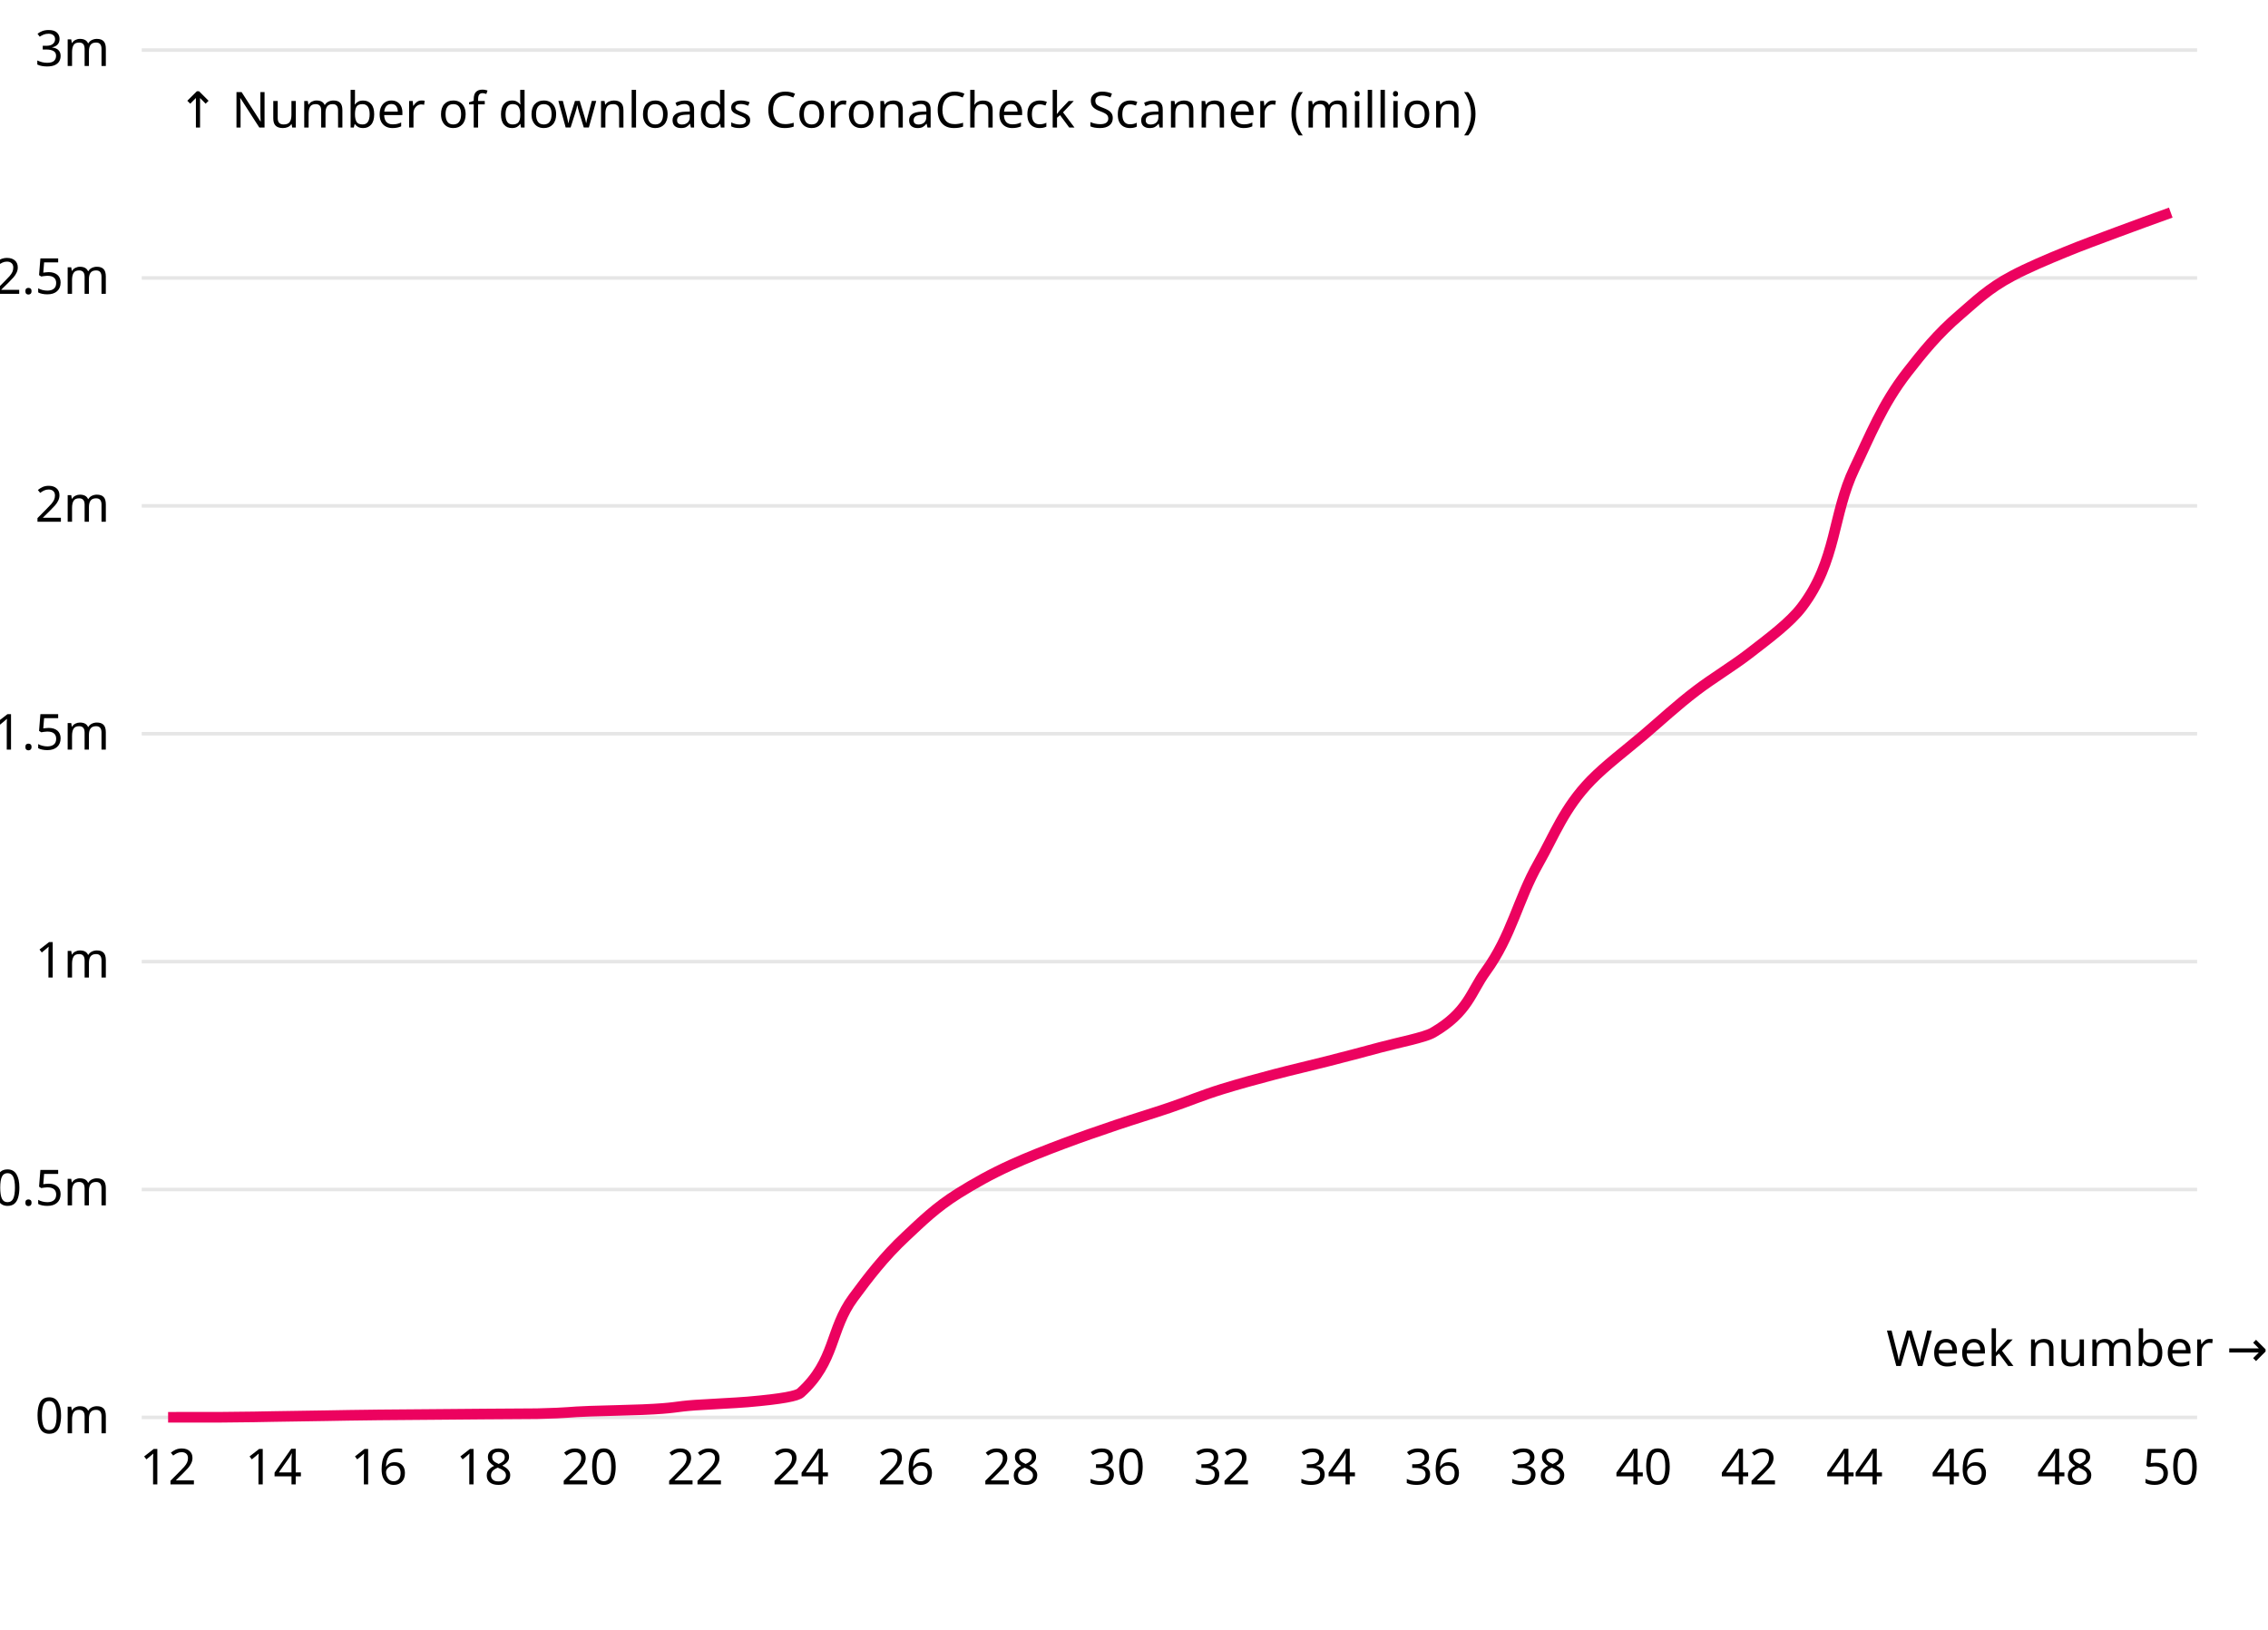
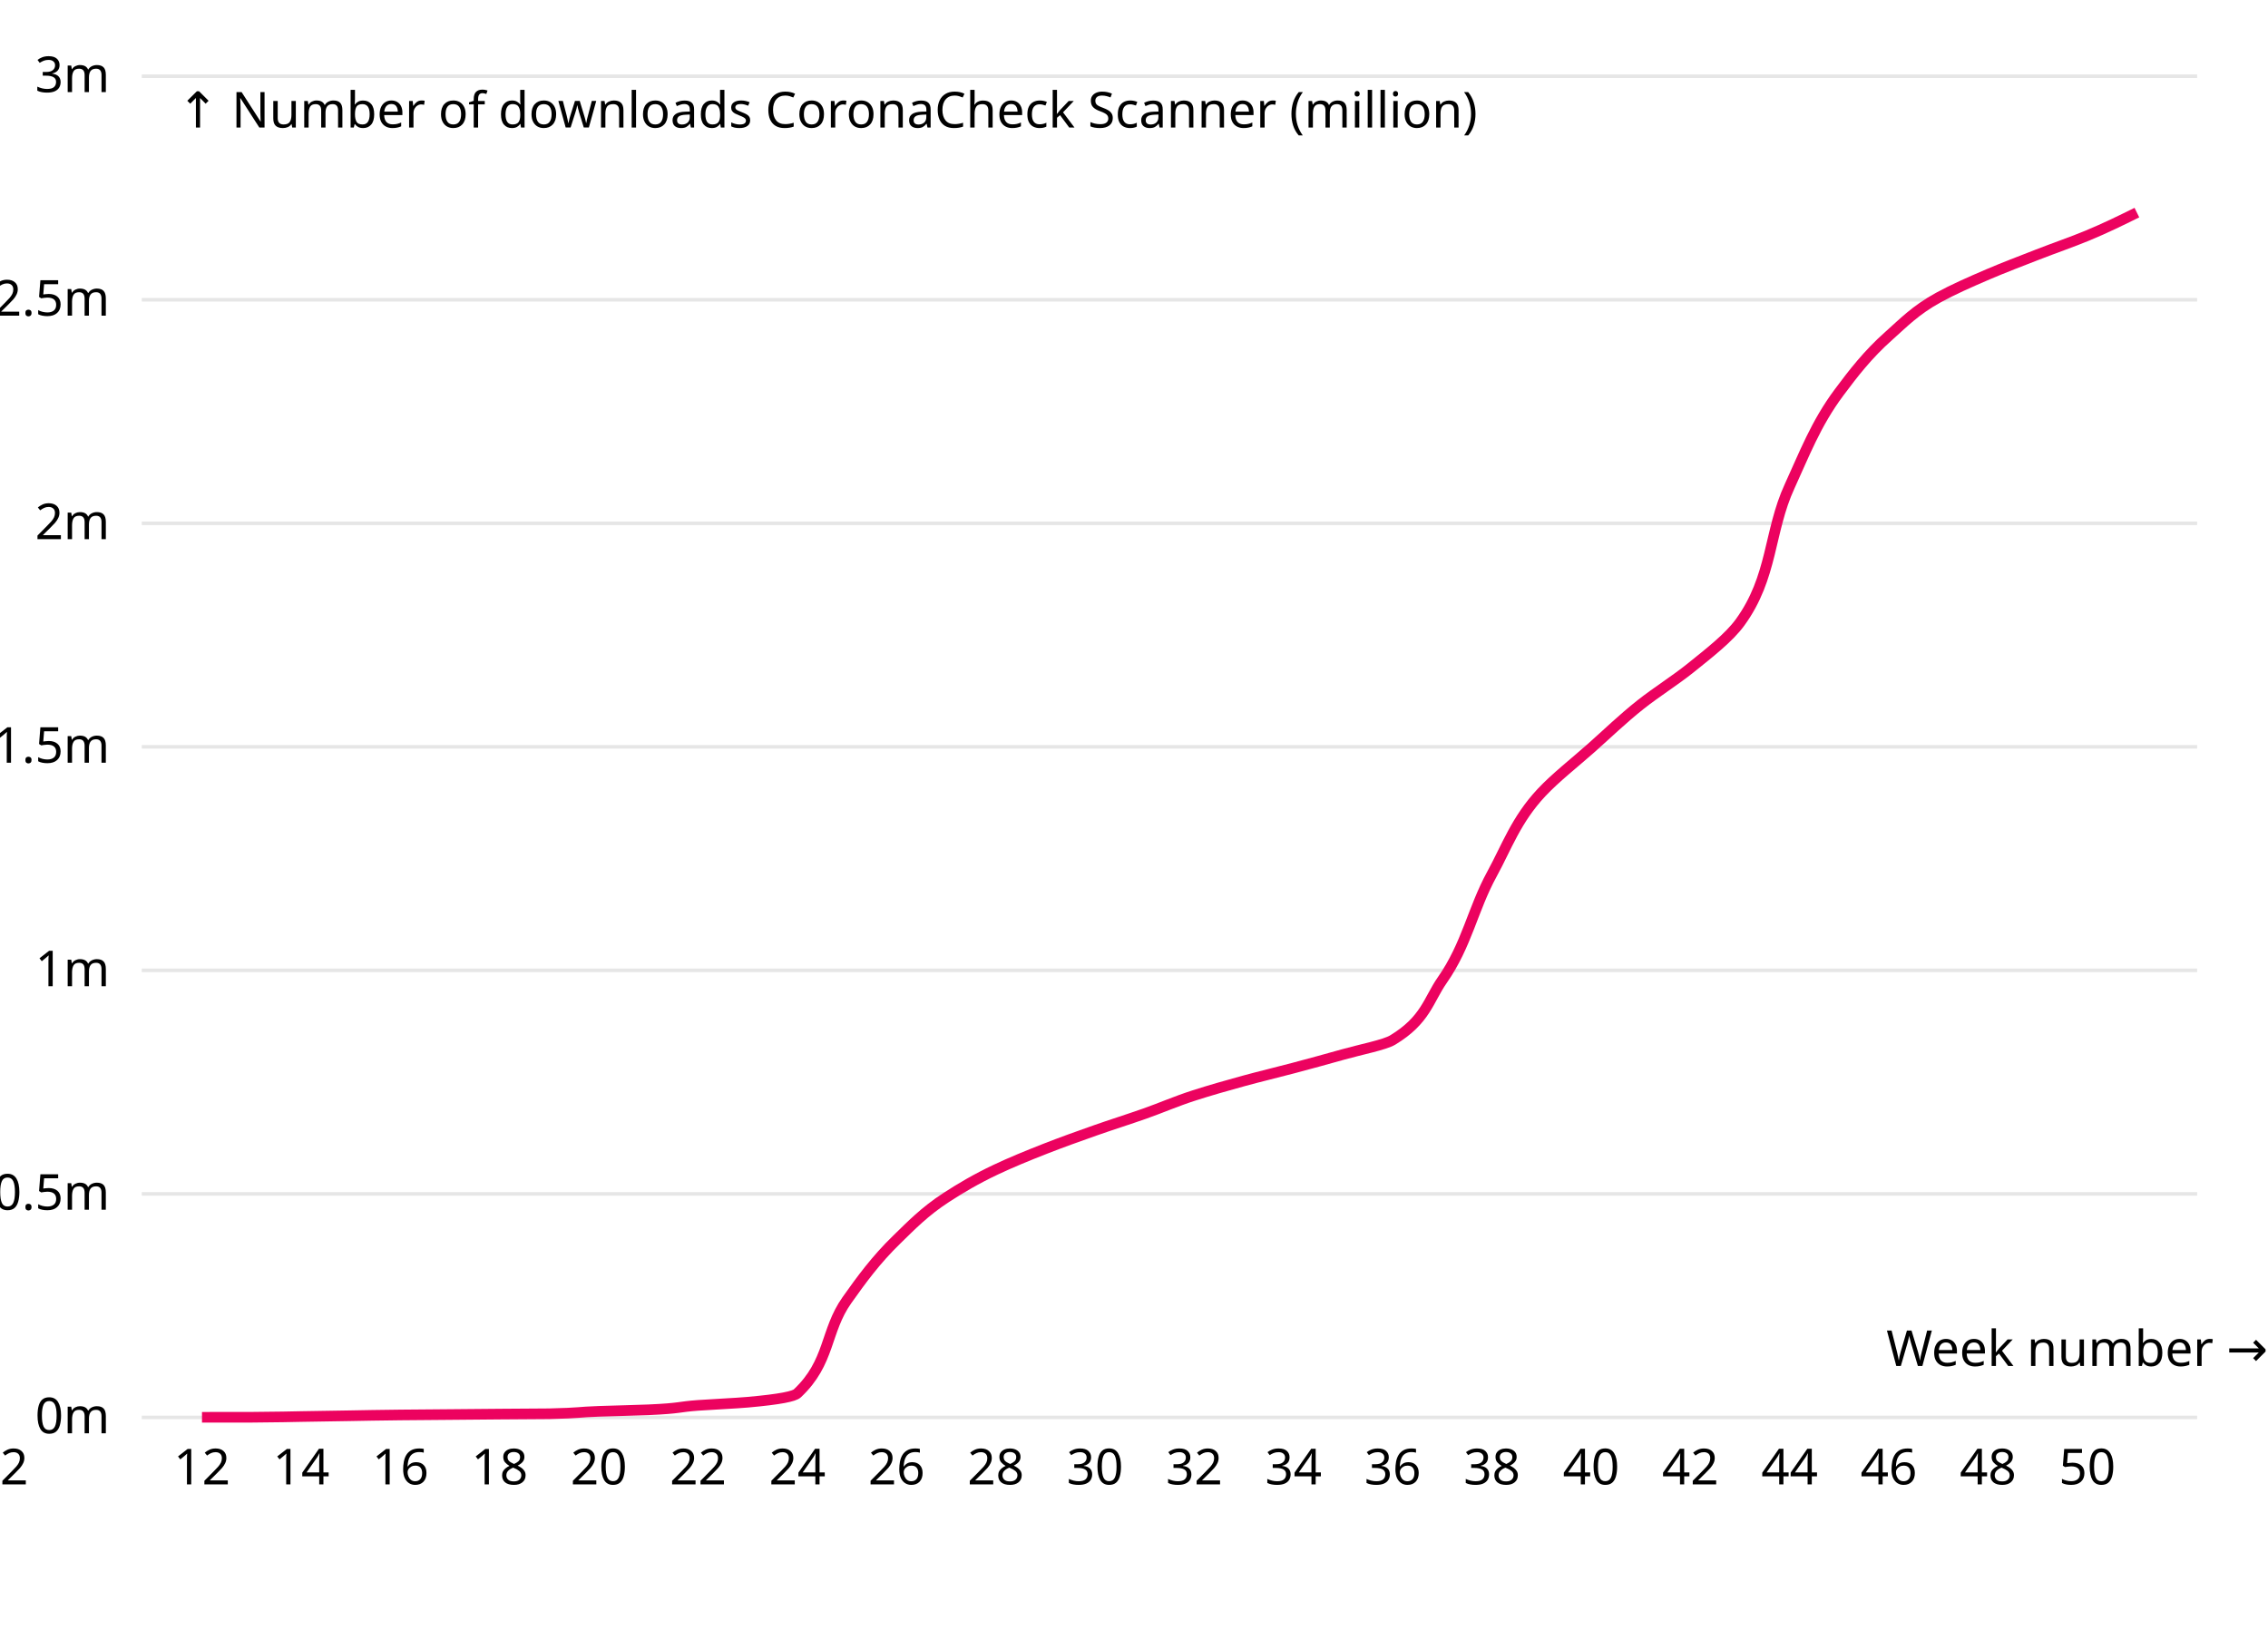
<svg xmlns="http://www.w3.org/2000/svg" class="plot" fill="currentColor" text-anchor="middle" width="640" height="460" viewBox="0 0 640 400" style="font-family: 'RO Sans', sans-serif; font-size: 14px;">
  <g transform="translate(40,0)" fill="none" text-anchor="end">
-     <g class="tick" opacity="1" transform="translate(0,370.0305)">
+     <g class="tick" opacity="1" transform="translate(0,370.0299)">
      <line stroke="currentColor" x2="0" />
      <line stroke="currentColor" x2="580" stroke-opacity="0.1" />
      <text fill="currentColor" x="-9" dy="0.32em">0m</text>
    </g>
-     <g class="tick" opacity="1" transform="translate(0,305.7143)">
+     <g class="tick" opacity="1" transform="translate(0,306.9446)">
      <line stroke="currentColor" x2="0" />
      <line stroke="currentColor" x2="580" stroke-opacity="0.1" />
      <text fill="currentColor" x="-9" dy="0.32em">0.5m</text>
    </g>
-     <g class="tick" opacity="1" transform="translate(0,241.3981)">
+     <g class="tick" opacity="1" transform="translate(0,243.8594)">
      <line stroke="currentColor" x2="0" />
      <line stroke="currentColor" x2="580" stroke-opacity="0.1" />
      <text fill="currentColor" x="-9" dy="0.32em">1m</text>
    </g>
-     <g class="tick" opacity="1" transform="translate(0,177.082)">
+     <g class="tick" opacity="1" transform="translate(0,180.7741)">
      <line stroke="currentColor" x2="0" />
      <line stroke="currentColor" x2="580" stroke-opacity="0.1" />
      <text fill="currentColor" x="-9" dy="0.32em">1.5m</text>
    </g>
-     <g class="tick" opacity="1" transform="translate(0,112.7658)">
+     <g class="tick" opacity="1" transform="translate(0,117.6889)">
      <line stroke="currentColor" x2="0" />
      <line stroke="currentColor" x2="580" stroke-opacity="0.1" />
      <text fill="currentColor" x="-9" dy="0.32em">2m</text>
    </g>
-     <g class="tick" opacity="1" transform="translate(0,48.44961)">
+     <g class="tick" opacity="1" transform="translate(0,54.60363)">
      <line stroke="currentColor" x2="0" />
      <line stroke="currentColor" x2="580" stroke-opacity="0.1" />
      <text fill="currentColor" x="-9" dy="0.32em">2.5m</text>
    </g>
-     <g class="tick" opacity="1" transform="translate(0,-15.86657)">
+     <g class="tick" opacity="1" transform="translate(0,-8.481627)">
      <line stroke="currentColor" x2="0" />
      <line stroke="currentColor" x2="580" stroke-opacity="0.1" />
      <text fill="currentColor" x="-9" dy="0.32em">3m</text>
    </g>
-     <text fill="currentColor" transform="translate(10,20)" dy="-1em" text-anchor="start">↑ Number of downloads CoronaCheck Scanner (million)</text>
+     <text fill="currentColor" transform="translate(10,20)" dy="-1em" text-anchor="start">↑ Number of downloads CoronaCheck Scanner (million) </text>
  </g>
  <g transform="translate(0,370)" fill="none" text-anchor="middle">
-     <g class="tick" opacity="1" transform="translate(47.4359,0)">
+     <g class="tick" opacity="1" transform="translate(57,0)">
      <line stroke="currentColor" y2="0" />
      <text fill="currentColor" y="9" dy="0.71em">12</text>
    </g>
-     <g class="tick" opacity="1" transform="translate(77.17949,0)">
+     <g class="tick" opacity="1" transform="translate(85,0)">
      <line stroke="currentColor" y2="0" />
      <text fill="currentColor" y="9" dy="0.71em">14</text>
    </g>
-     <g class="tick" opacity="1" transform="translate(106.9231,0)">
+     <g class="tick" opacity="1" transform="translate(113,0)">
      <line stroke="currentColor" y2="0" />
      <text fill="currentColor" y="9" dy="0.71em">16</text>
    </g>
-     <g class="tick" opacity="1" transform="translate(136.6667,0)">
+     <g class="tick" opacity="1" transform="translate(141,0)">
      <line stroke="currentColor" y2="0" />
      <text fill="currentColor" y="9" dy="0.71em">18</text>
    </g>
-     <g class="tick" opacity="1" transform="translate(166.4103,0)">
+     <g class="tick" opacity="1" transform="translate(169,0)">
      <line stroke="currentColor" y2="0" />
      <text fill="currentColor" y="9" dy="0.71em">20</text>
    </g>
-     <g class="tick" opacity="1" transform="translate(196.1538,0)">
+     <g class="tick" opacity="1" transform="translate(197,0)">
      <line stroke="currentColor" y2="0" />
      <text fill="currentColor" y="9" dy="0.71em">22</text>
    </g>
-     <g class="tick" opacity="1" transform="translate(225.8974,0)">
+     <g class="tick" opacity="1" transform="translate(225,0)">
      <line stroke="currentColor" y2="0" />
      <text fill="currentColor" y="9" dy="0.71em">24</text>
    </g>
-     <g class="tick" opacity="1" transform="translate(255.641,0)">
+     <g class="tick" opacity="1" transform="translate(253,0)">
      <line stroke="currentColor" y2="0" />
      <text fill="currentColor" y="9" dy="0.71em">26</text>
    </g>
-     <g class="tick" opacity="1" transform="translate(285.3846,0)">
+     <g class="tick" opacity="1" transform="translate(281,0)">
      <line stroke="currentColor" y2="0" />
      <text fill="currentColor" y="9" dy="0.71em">28</text>
    </g>
-     <g class="tick" opacity="1" transform="translate(315.1282,0)">
+     <g class="tick" opacity="1" transform="translate(309,0)">
      <line stroke="currentColor" y2="0" />
      <text fill="currentColor" y="9" dy="0.71em">30</text>
    </g>
-     <g class="tick" opacity="1" transform="translate(344.8718,0)">
+     <g class="tick" opacity="1" transform="translate(337,0)">
      <line stroke="currentColor" y2="0" />
      <text fill="currentColor" y="9" dy="0.71em">32</text>
    </g>
-     <g class="tick" opacity="1" transform="translate(374.6154,0)">
+     <g class="tick" opacity="1" transform="translate(365,0)">
      <line stroke="currentColor" y2="0" />
      <text fill="currentColor" y="9" dy="0.71em">34</text>
    </g>
-     <g class="tick" opacity="1" transform="translate(404.359,0)">
+     <g class="tick" opacity="1" transform="translate(393,0)">
      <line stroke="currentColor" y2="0" />
      <text fill="currentColor" y="9" dy="0.71em">36</text>
    </g>
-     <g class="tick" opacity="1" transform="translate(434.1026,0)">
+     <g class="tick" opacity="1" transform="translate(421,0)">
      <line stroke="currentColor" y2="0" />
      <text fill="currentColor" y="9" dy="0.71em">38</text>
    </g>
-     <g class="tick" opacity="1" transform="translate(463.8462,0)">
+     <g class="tick" opacity="1" transform="translate(449,0)">
      <line stroke="currentColor" y2="0" />
      <text fill="currentColor" y="9" dy="0.71em">40</text>
    </g>
-     <g class="tick" opacity="1" transform="translate(493.5897,0)">
+     <g class="tick" opacity="1" transform="translate(477,0)">
      <line stroke="currentColor" y2="0" />
      <text fill="currentColor" y="9" dy="0.71em">42</text>
    </g>
-     <g class="tick" opacity="1" transform="translate(523.3333,0)">
+     <g class="tick" opacity="1" transform="translate(505,0)">
      <line stroke="currentColor" y2="0" />
      <text fill="currentColor" y="9" dy="0.71em">44</text>
    </g>
-     <g class="tick" opacity="1" transform="translate(553.0769,0)">
+     <g class="tick" opacity="1" transform="translate(533,0)">
      <line stroke="currentColor" y2="0" />
      <text fill="currentColor" y="9" dy="0.71em">46</text>
    </g>
-     <g class="tick" opacity="1" transform="translate(582.8205,0)">
+     <g class="tick" opacity="1" transform="translate(561,0)">
      <line stroke="currentColor" y2="0" />
      <text fill="currentColor" y="9" dy="0.71em">48</text>
    </g>
-     <g class="tick" opacity="1" transform="translate(612.5641,0)">
+     <g class="tick" opacity="1" transform="translate(589,0)">
      <line stroke="currentColor" y2="0" />
      <text fill="currentColor" y="9" dy="0.71em">50</text>
+     </g>
+     <g class="tick" opacity="1" transform="translate(NaN,0)">
+       <line stroke="currentColor" y2="0" />
+       <text fill="currentColor" y="9" dy="0.71em">52</text>
    </g>
    <text fill="currentColor" transform="translate(640,-10)" dy="-0.32em" text-anchor="end">Week number →</text>
  </g>
  <g fill="none" stroke="#ec025f" stroke-width="3" stroke-miterlimit="1">
-     <path d="M47.436,370C54.581,369.996,61.726,369.992,62.308,369.988C72.222,369.919,72.473,369.85,77.179,369.782C82.452,369.705,86.995,369.628,92.051,369.551C96.917,369.477,99.274,369.403,106.923,369.328C111.084,369.288,116.937,369.248,121.795,369.207C126.86,369.165,130.922,369.123,136.667,369.081C141.145,369.049,150.145,369.016,151.538,368.983C161.453,368.75,159.688,368.517,166.41,368.284C170.662,368.137,177.835,367.989,181.282,367.842C191.197,367.418,190.03,366.994,196.154,366.57C200.519,366.268,207.509,365.965,211.026,365.663C220.94,364.811,224.953,363.959,225.897,363.107C235.812,354.166,234.174,345.225,240.769,336.284C245.04,330.495,249.432,324.705,255.641,318.916C259.985,314.865,264.02,310.814,270.513,306.764C274.8,304.089,279.493,301.415,285.385,298.74C289.814,296.729,294.898,294.719,300.256,292.708C304.911,290.962,309.957,289.215,315.128,287.468C319.903,285.856,325.231,284.243,330,282.63C335.179,280.879,339.204,279.128,344.872,277.376C349.38,275.983,354.436,274.59,359.744,273.198C364.428,271.968,369.791,270.739,374.615,269.509C379.722,268.208,384.678,266.907,389.487,265.605C394.613,264.218,401.967,262.831,404.359,261.444C414.274,255.694,415.051,249.944,419.231,244.194C426.616,234.034,428.311,223.873,434.103,213.713C438.564,205.886,441.338,198.058,448.974,190.231C453.136,185.966,458.839,181.7,463.846,177.435C468.755,173.253,473.217,169.071,478.718,164.89C483.298,161.408,489.082,157.926,493.59,154.445C499.256,150.068,505.14,145.692,508.462,141.315C518.376,128.252,517.064,115.19,523.333,102.127C527.664,93.103,531.177,84.079,538.205,75.055C542.418,69.646,546.726,64.237,553.077,58.828C557.391,55.153,560.983,51.479,567.949,47.804C572.169,45.578,577.398,43.352,582.821,41.125C587.44,39.228,592.615,37.331,597.692,35.434C602.54,33.623,607.552,31.811,612.564,30" />
+     <path d="M57,370C63.726,369.996,70.453,369.992,71,369.988C80.333,369.921,80.57,369.853,85,369.786C89.964,369.71,94.24,369.635,99,369.559C103.58,369.487,105.8,369.414,113,369.341C116.917,369.302,122.427,369.262,127,369.223C131.768,369.181,135.592,369.14,141,369.099C145.216,369.067,153.688,369.035,155,369.003C164.333,368.774,162.672,368.545,169,368.317C173.002,368.172,179.755,368.028,183,367.883C192.333,367.467,191.235,367.051,197,366.635C201.109,366.339,207.689,366.043,211,365.746C220.333,364.911,224.111,364.075,225,363.239C234.333,354.469,232.791,345.699,239,336.929C243.02,331.251,247.155,325.572,253,319.893C257.09,315.92,260.887,311.947,267,307.974C271.036,305.351,275.453,302.727,281,300.104C285.169,298.132,289.956,296.16,295,294.187C299.382,292.474,304.132,290.761,309,289.048C313.495,287.466,318.511,285.884,323,284.302C327.876,282.585,331.664,280.867,337,279.149C341.244,277.783,346.004,276.416,351,275.05C355.41,273.844,360.459,272.638,365,271.433C369.807,270.156,374.473,268.88,379,267.603C383.826,266.243,390.748,264.882,393,263.522C402.333,257.882,403.065,252.242,407,246.602C413.953,236.636,415.548,226.67,421,216.704C425.2,209.026,427.811,201.349,435,193.672C438.918,189.488,444.286,185.304,449,181.12C453.621,177.018,457.821,172.917,463,168.815C467.312,165.4,472.756,161.985,477,158.57C482.335,154.277,487.873,149.985,491,145.692C500.333,132.879,499.098,120.066,505,107.253C509.077,98.402,512.383,89.551,519,80.7C522.966,75.394,527.022,70.089,533,64.783C537.061,61.179,540.443,57.575,547,53.971C550.973,51.787,555.896,49.603,561,47.419C565.349,45.559,570.221,43.698,575,41.838C579.564,40.06,584.713,38.283,589,36.506C594.232,34.338,598.616,32.169,603,30" />
  </g>
</svg>
